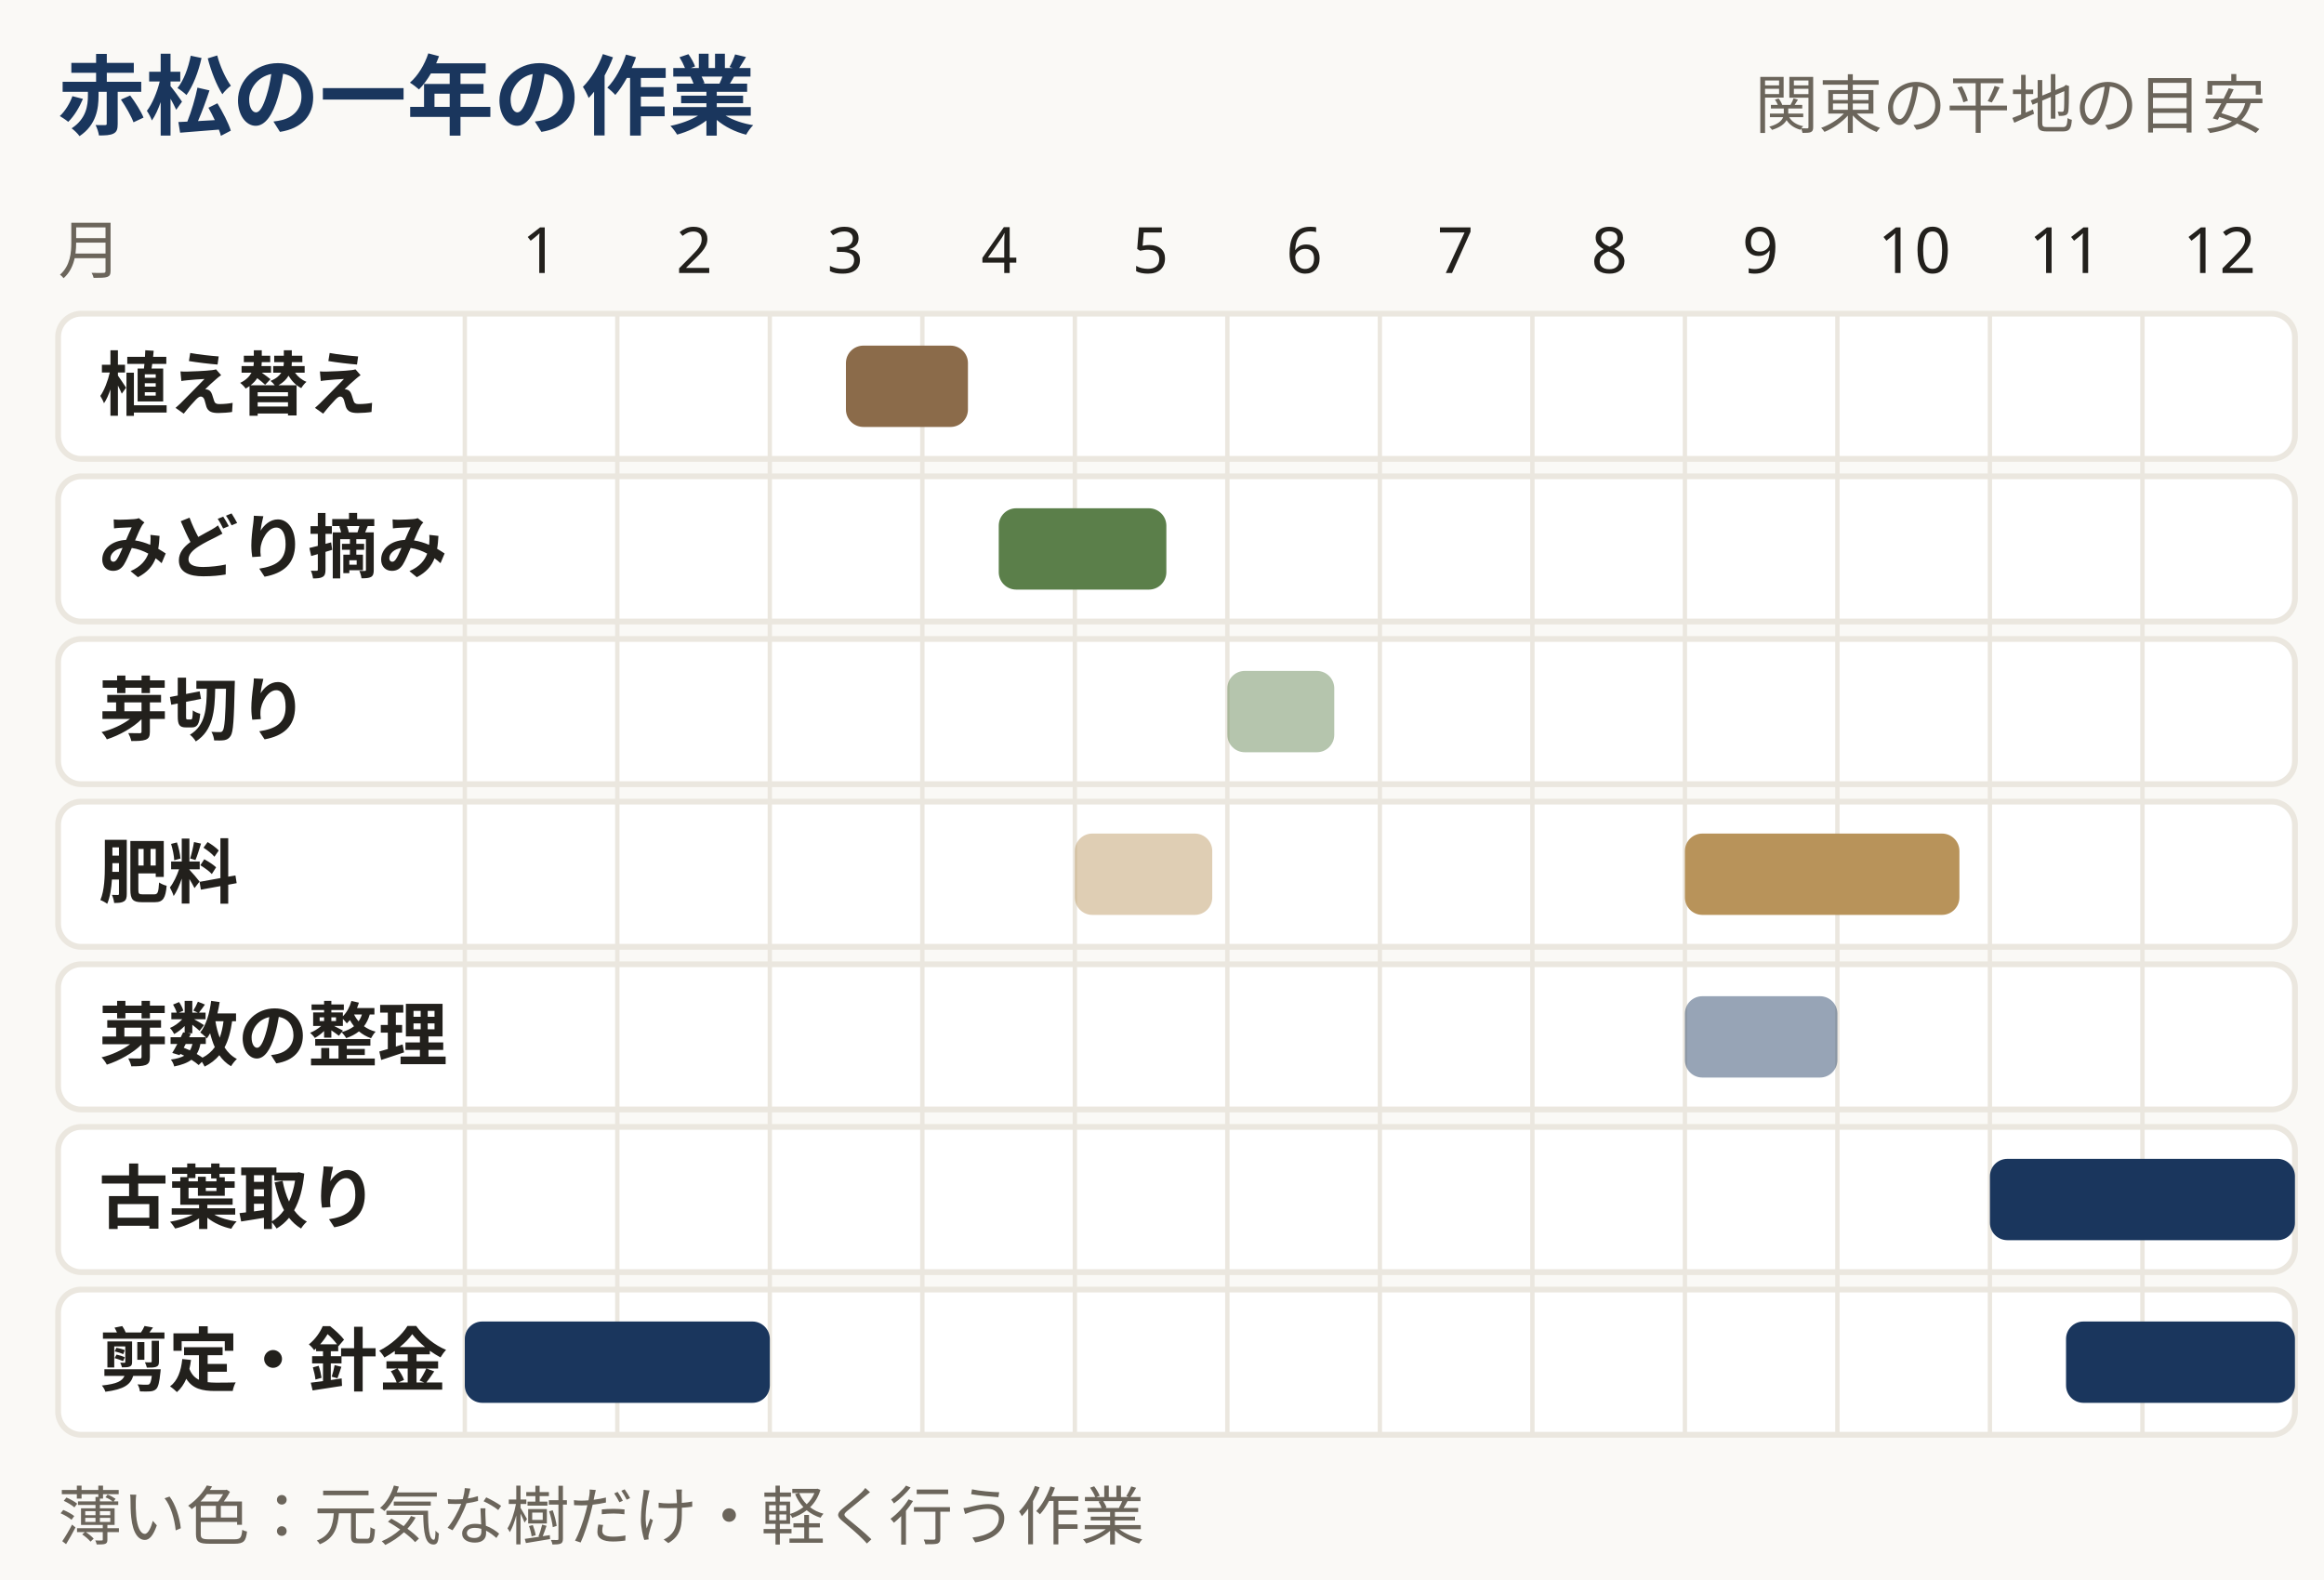
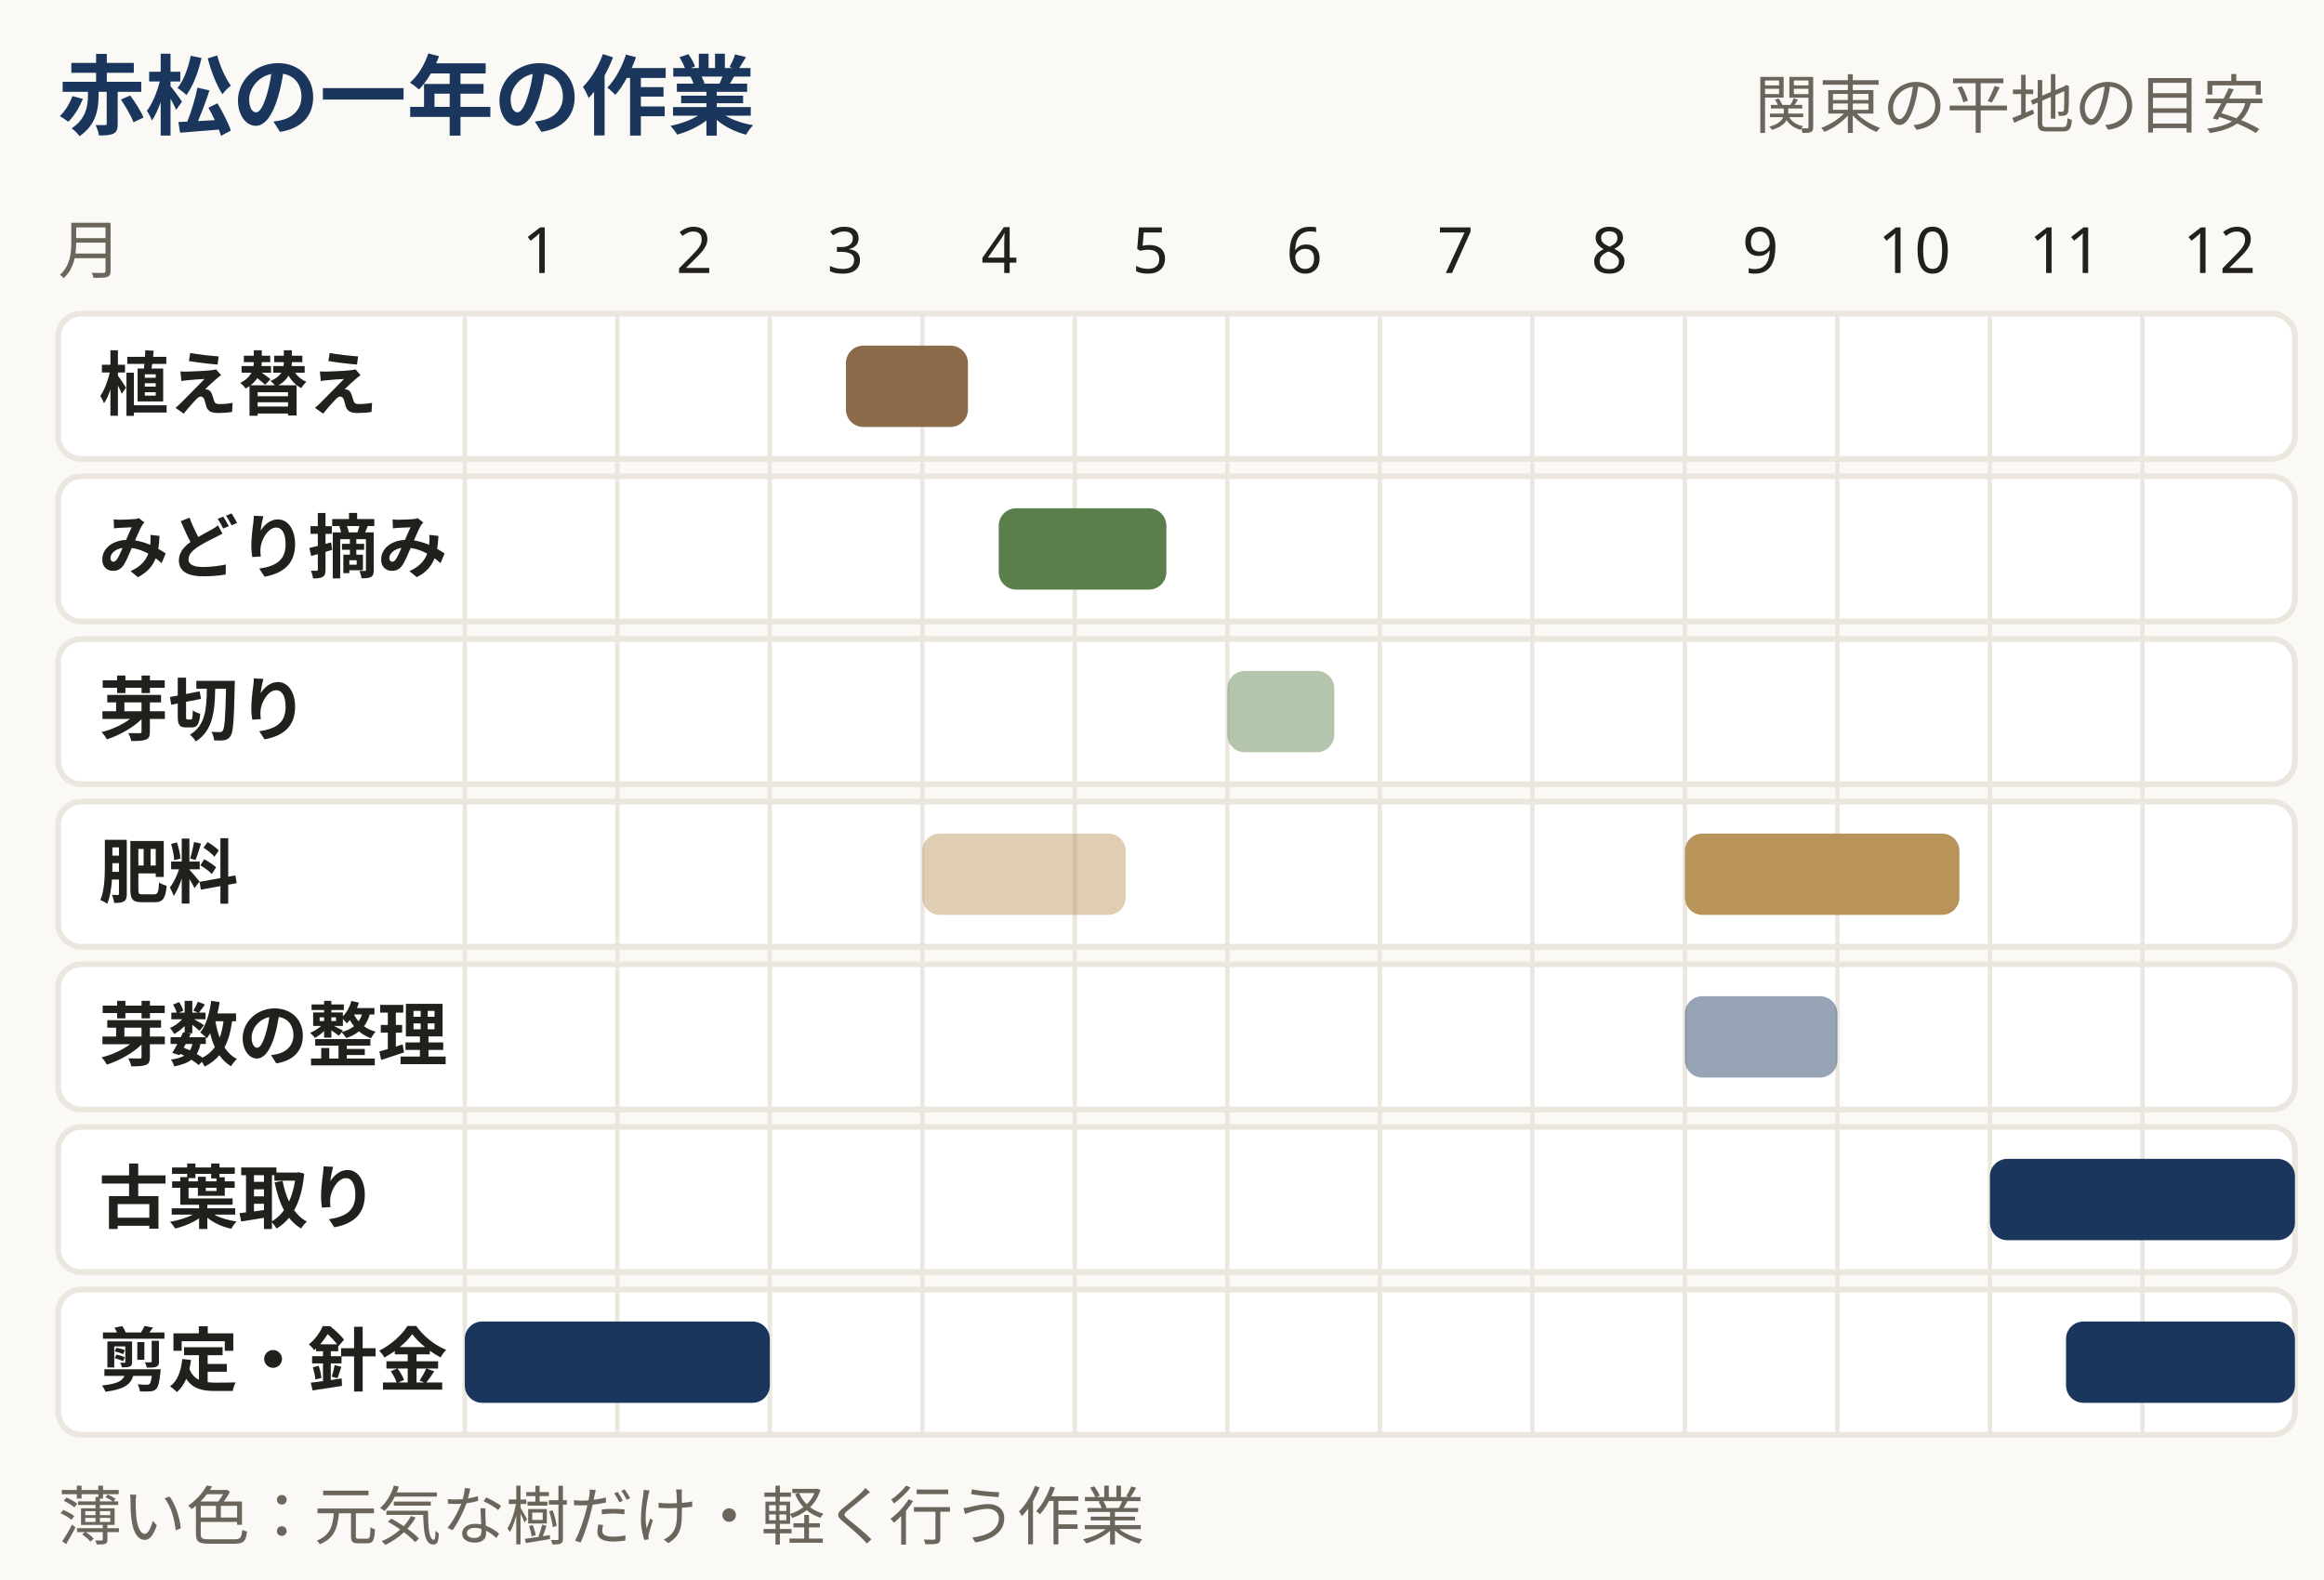
<svg xmlns="http://www.w3.org/2000/svg" viewBox="0 0 800 544" font-family="'Hiragino Sans','Noto Sans JP',sans-serif">
  <rect width="800" height="544" fill="#faf9f6" />
  <text x="20" y="44" font-size="30" font-weight="700" fill="#1a365d">赤松の一年の作業</text>
  <text x="780" y="44" font-size="22" text-anchor="end" fill="#6b655b">関東の平地の目安</text>
  <g font-size="22" fill="#22201c" text-anchor="middle">
    <text x="186" y="94">1</text>
    <text x="239" y="94">2</text>
    <text x="291" y="94">3</text>
    <text x="344" y="94">4</text>
    <text x="396" y="94">5</text>
    <text x="449" y="94">6</text>
    <text x="501" y="94">7</text>
    <text x="554" y="94">8</text>
    <text x="606" y="94">9</text>
    <text x="659" y="94">10</text>
    <text x="711" y="94">11</text>
    <text x="764" y="94">12</text>
  </g>
  <text x="20" y="94" font-size="22" fill="#6b655b">月</text>
  <rect x="20" y="108" width="770" height="50" rx="8" fill="#fff" stroke="#ebe7df" stroke-width="2" />
  <rect x="20" y="164" width="770" height="50" rx="8" fill="#fff" stroke="#ebe7df" stroke-width="2" />
  <rect x="20" y="220" width="770" height="50" rx="8" fill="#fff" stroke="#ebe7df" stroke-width="2" />
  <rect x="20" y="276" width="770" height="50" rx="8" fill="#fff" stroke="#ebe7df" stroke-width="2" />
  <rect x="20" y="332" width="770" height="50" rx="8" fill="#fff" stroke="#ebe7df" stroke-width="2" />
  <rect x="20" y="388" width="770" height="50" rx="8" fill="#fff" stroke="#ebe7df" stroke-width="2" />
  <rect x="20" y="444" width="770" height="50" rx="8" fill="#fff" stroke="#ebe7df" stroke-width="2" />
  <g stroke="#ebe7df" stroke-width="1.5">
    <line x1="160.0" y1="108" x2="160.0" y2="494" />
    <line x1="212.5" y1="108" x2="212.5" y2="494" />
    <line x1="265.0" y1="108" x2="265.0" y2="494" />
    <line x1="317.5" y1="108" x2="317.5" y2="494" />
    <line x1="370.0" y1="108" x2="370.0" y2="494" />
    <line x1="422.5" y1="108" x2="422.5" y2="494" />
    <line x1="475.0" y1="108" x2="475.0" y2="494" />
    <line x1="527.5" y1="108" x2="527.5" y2="494" />
    <line x1="580.0" y1="108" x2="580.0" y2="494" />
    <line x1="632.5" y1="108" x2="632.5" y2="494" />
    <line x1="685.0" y1="108" x2="685.0" y2="494" />
    <line x1="737.5" y1="108" x2="737.5" y2="494" />
  </g>
  <text x="34" y="141" font-size="24" font-weight="700" fill="#22201c">植え替え</text>
  <rect x="291.2" y="119" width="42.0" height="28" rx="6" fill="#8b6b4a" />
  <text x="34" y="197" font-size="24" font-weight="700" fill="#22201c">みどり摘み</text>
  <rect x="343.8" y="175" width="57.7" height="28" rx="6" fill="#5b7f4a" />
  <text x="34" y="253" font-size="24" font-weight="700" fill="#22201c">芽切り</text>
  <rect x="422.5" y="231" width="36.8" height="28" rx="6" fill="#5b7f4a" fill-opacity="0.45" />
  <text x="34" y="309" font-size="24" font-weight="700" fill="#22201c">肥料</text>
-   <rect x="370.0" y="287" width="47.3" height="28" rx="6" fill="#b8935a" fill-opacity="0.45" />
+   <rect x="317.5" y="287" width="70.0" height="28" rx="6" fill="#b8935a" fill-opacity="0.45" />
  <rect x="580.0" y="287" width="94.5" height="28" rx="6" fill="#b8935a" />
  <text x="34" y="365" font-size="24" font-weight="700" fill="#22201c">芽数の整理</text>
  <rect x="580.0" y="343" width="52.5" height="28" rx="6" fill="#1a365d" fill-opacity="0.45" />
  <text x="34" y="421" font-size="24" font-weight="700" fill="#22201c">古葉取り</text>
  <rect x="685.0" y="399" width="105.0" height="28" rx="6" fill="#1a365d" />
  <text x="34" y="477" font-size="24" font-weight="700" fill="#22201c">剪定・針金</text>
  <rect x="160.0" y="455" width="105.0" height="28" rx="6" fill="#1a365d" />
  <rect x="711.2" y="455" width="78.8" height="28" rx="6" fill="#1a365d" />
  <text x="20" y="530" font-size="22" fill="#6b655b">薄い色：元気な樹だけ・軽く行う作業</text>
</svg>
